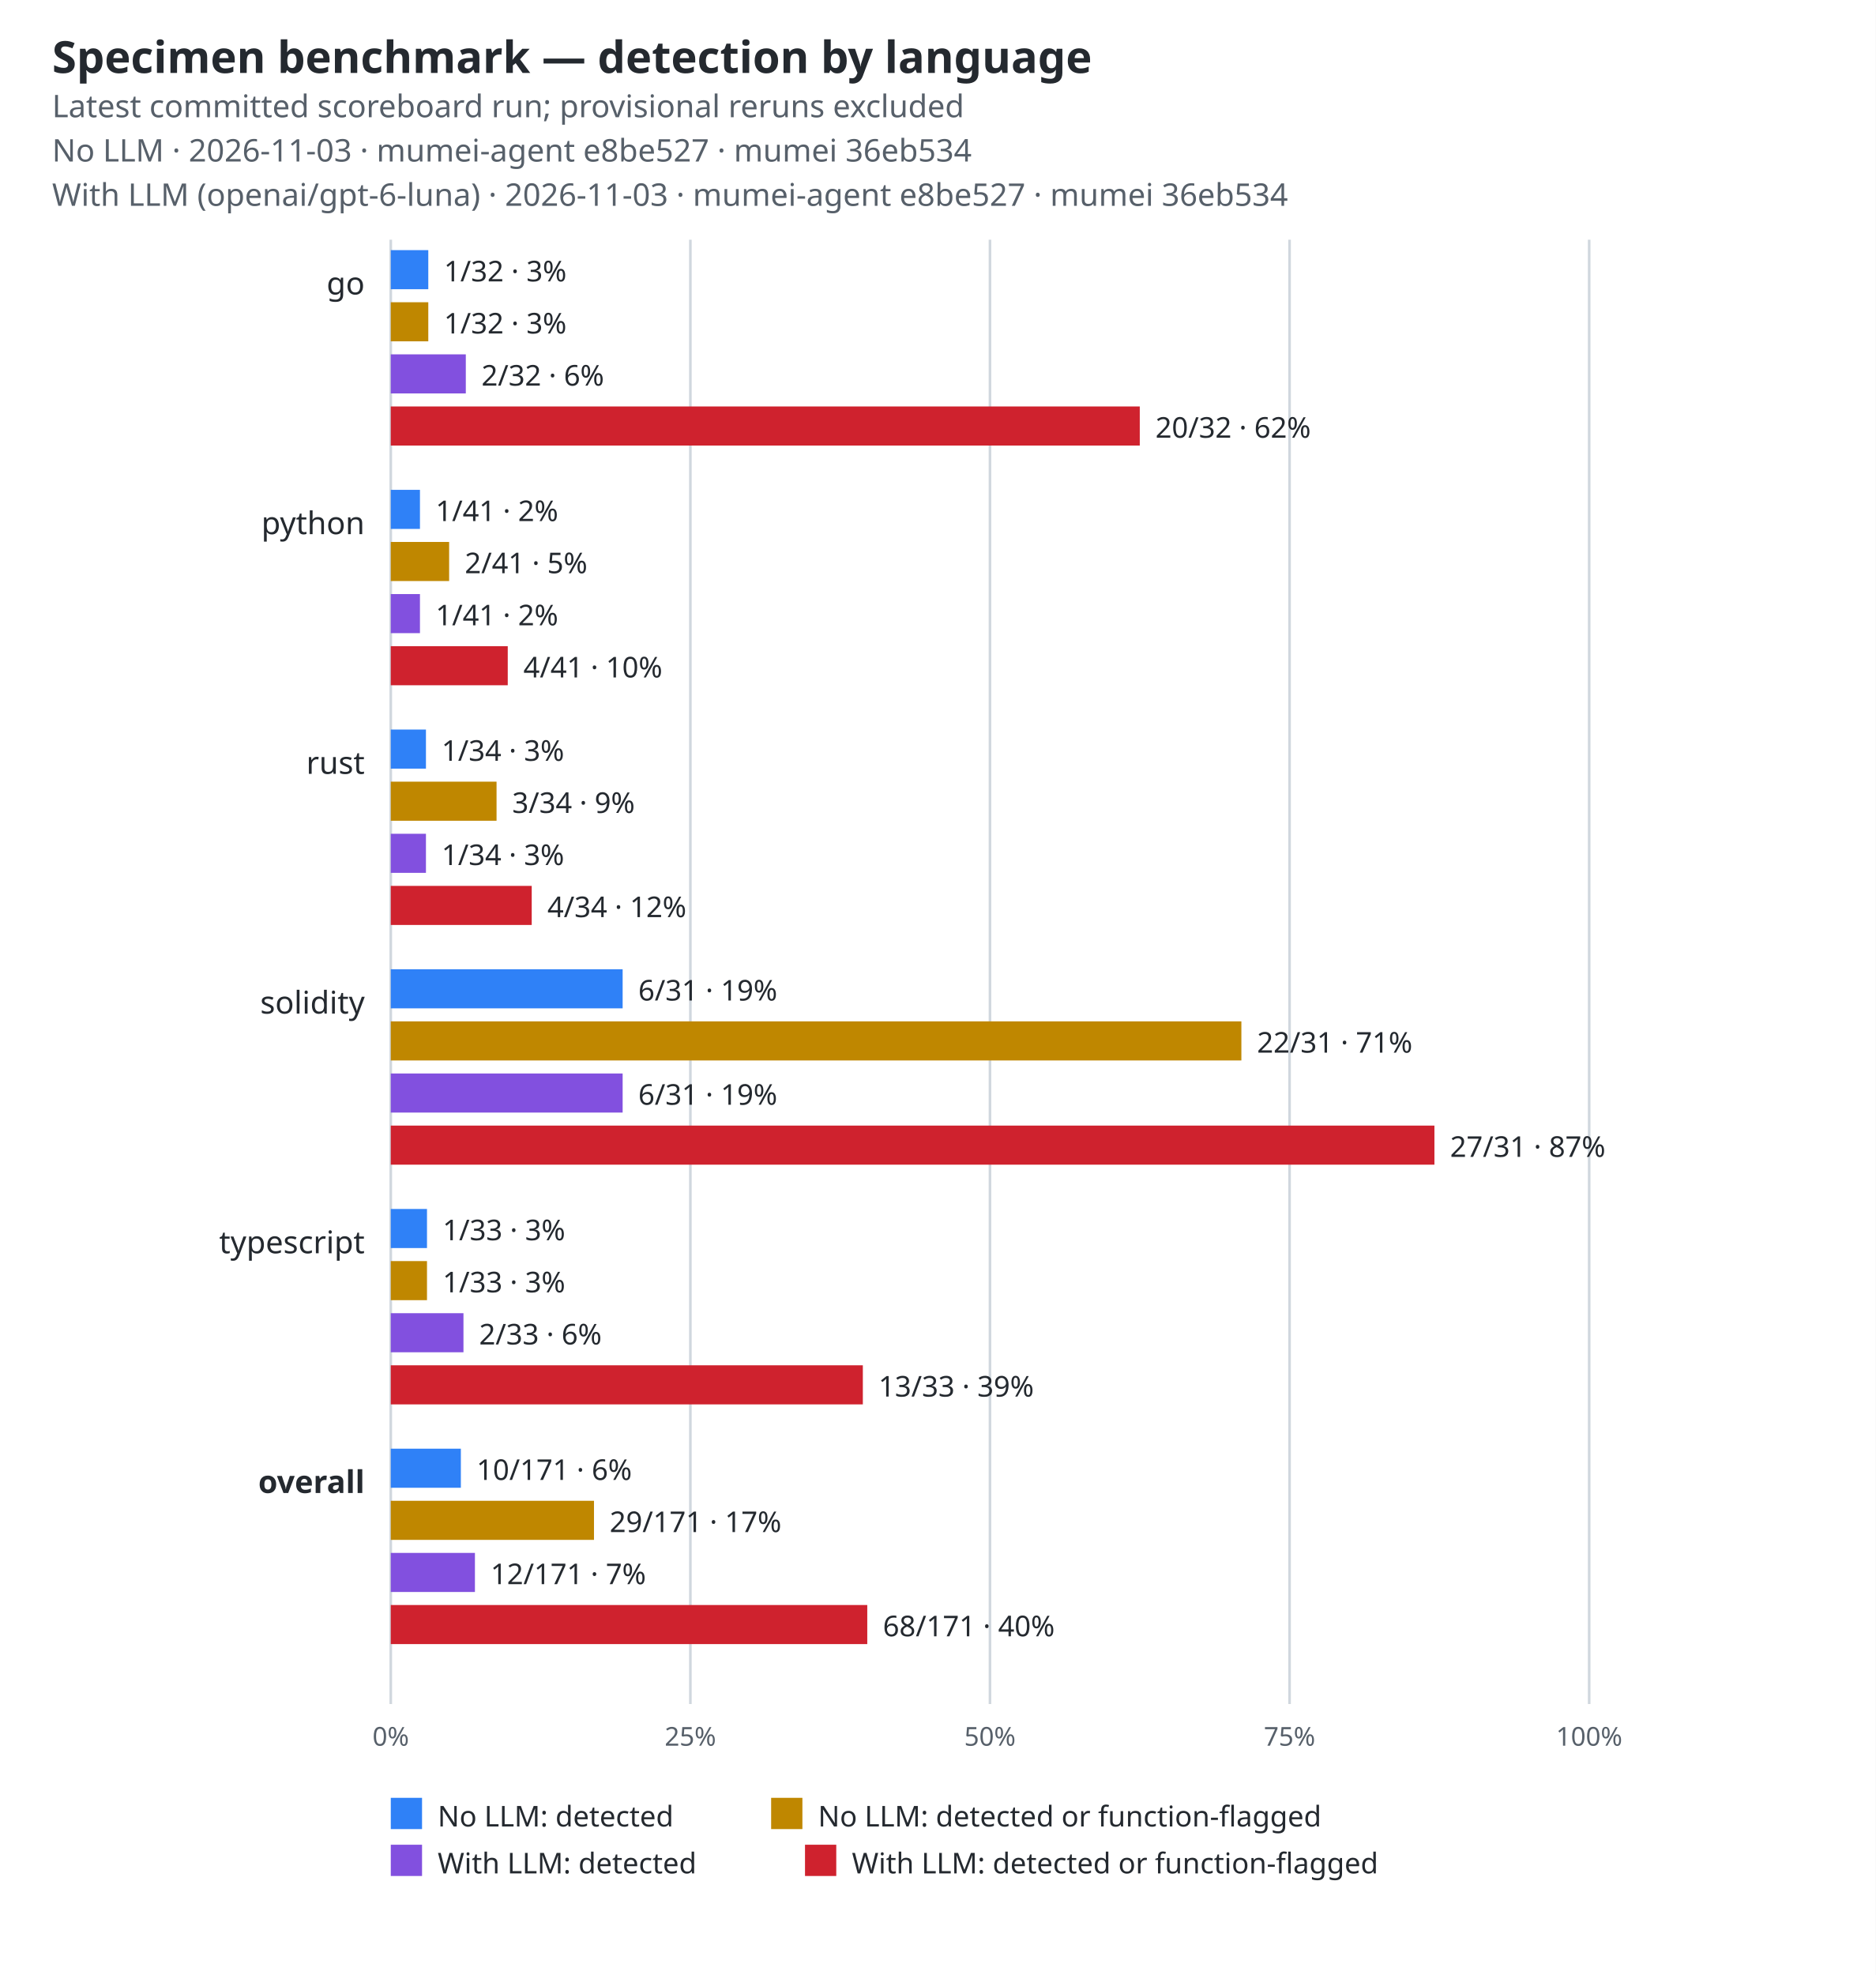
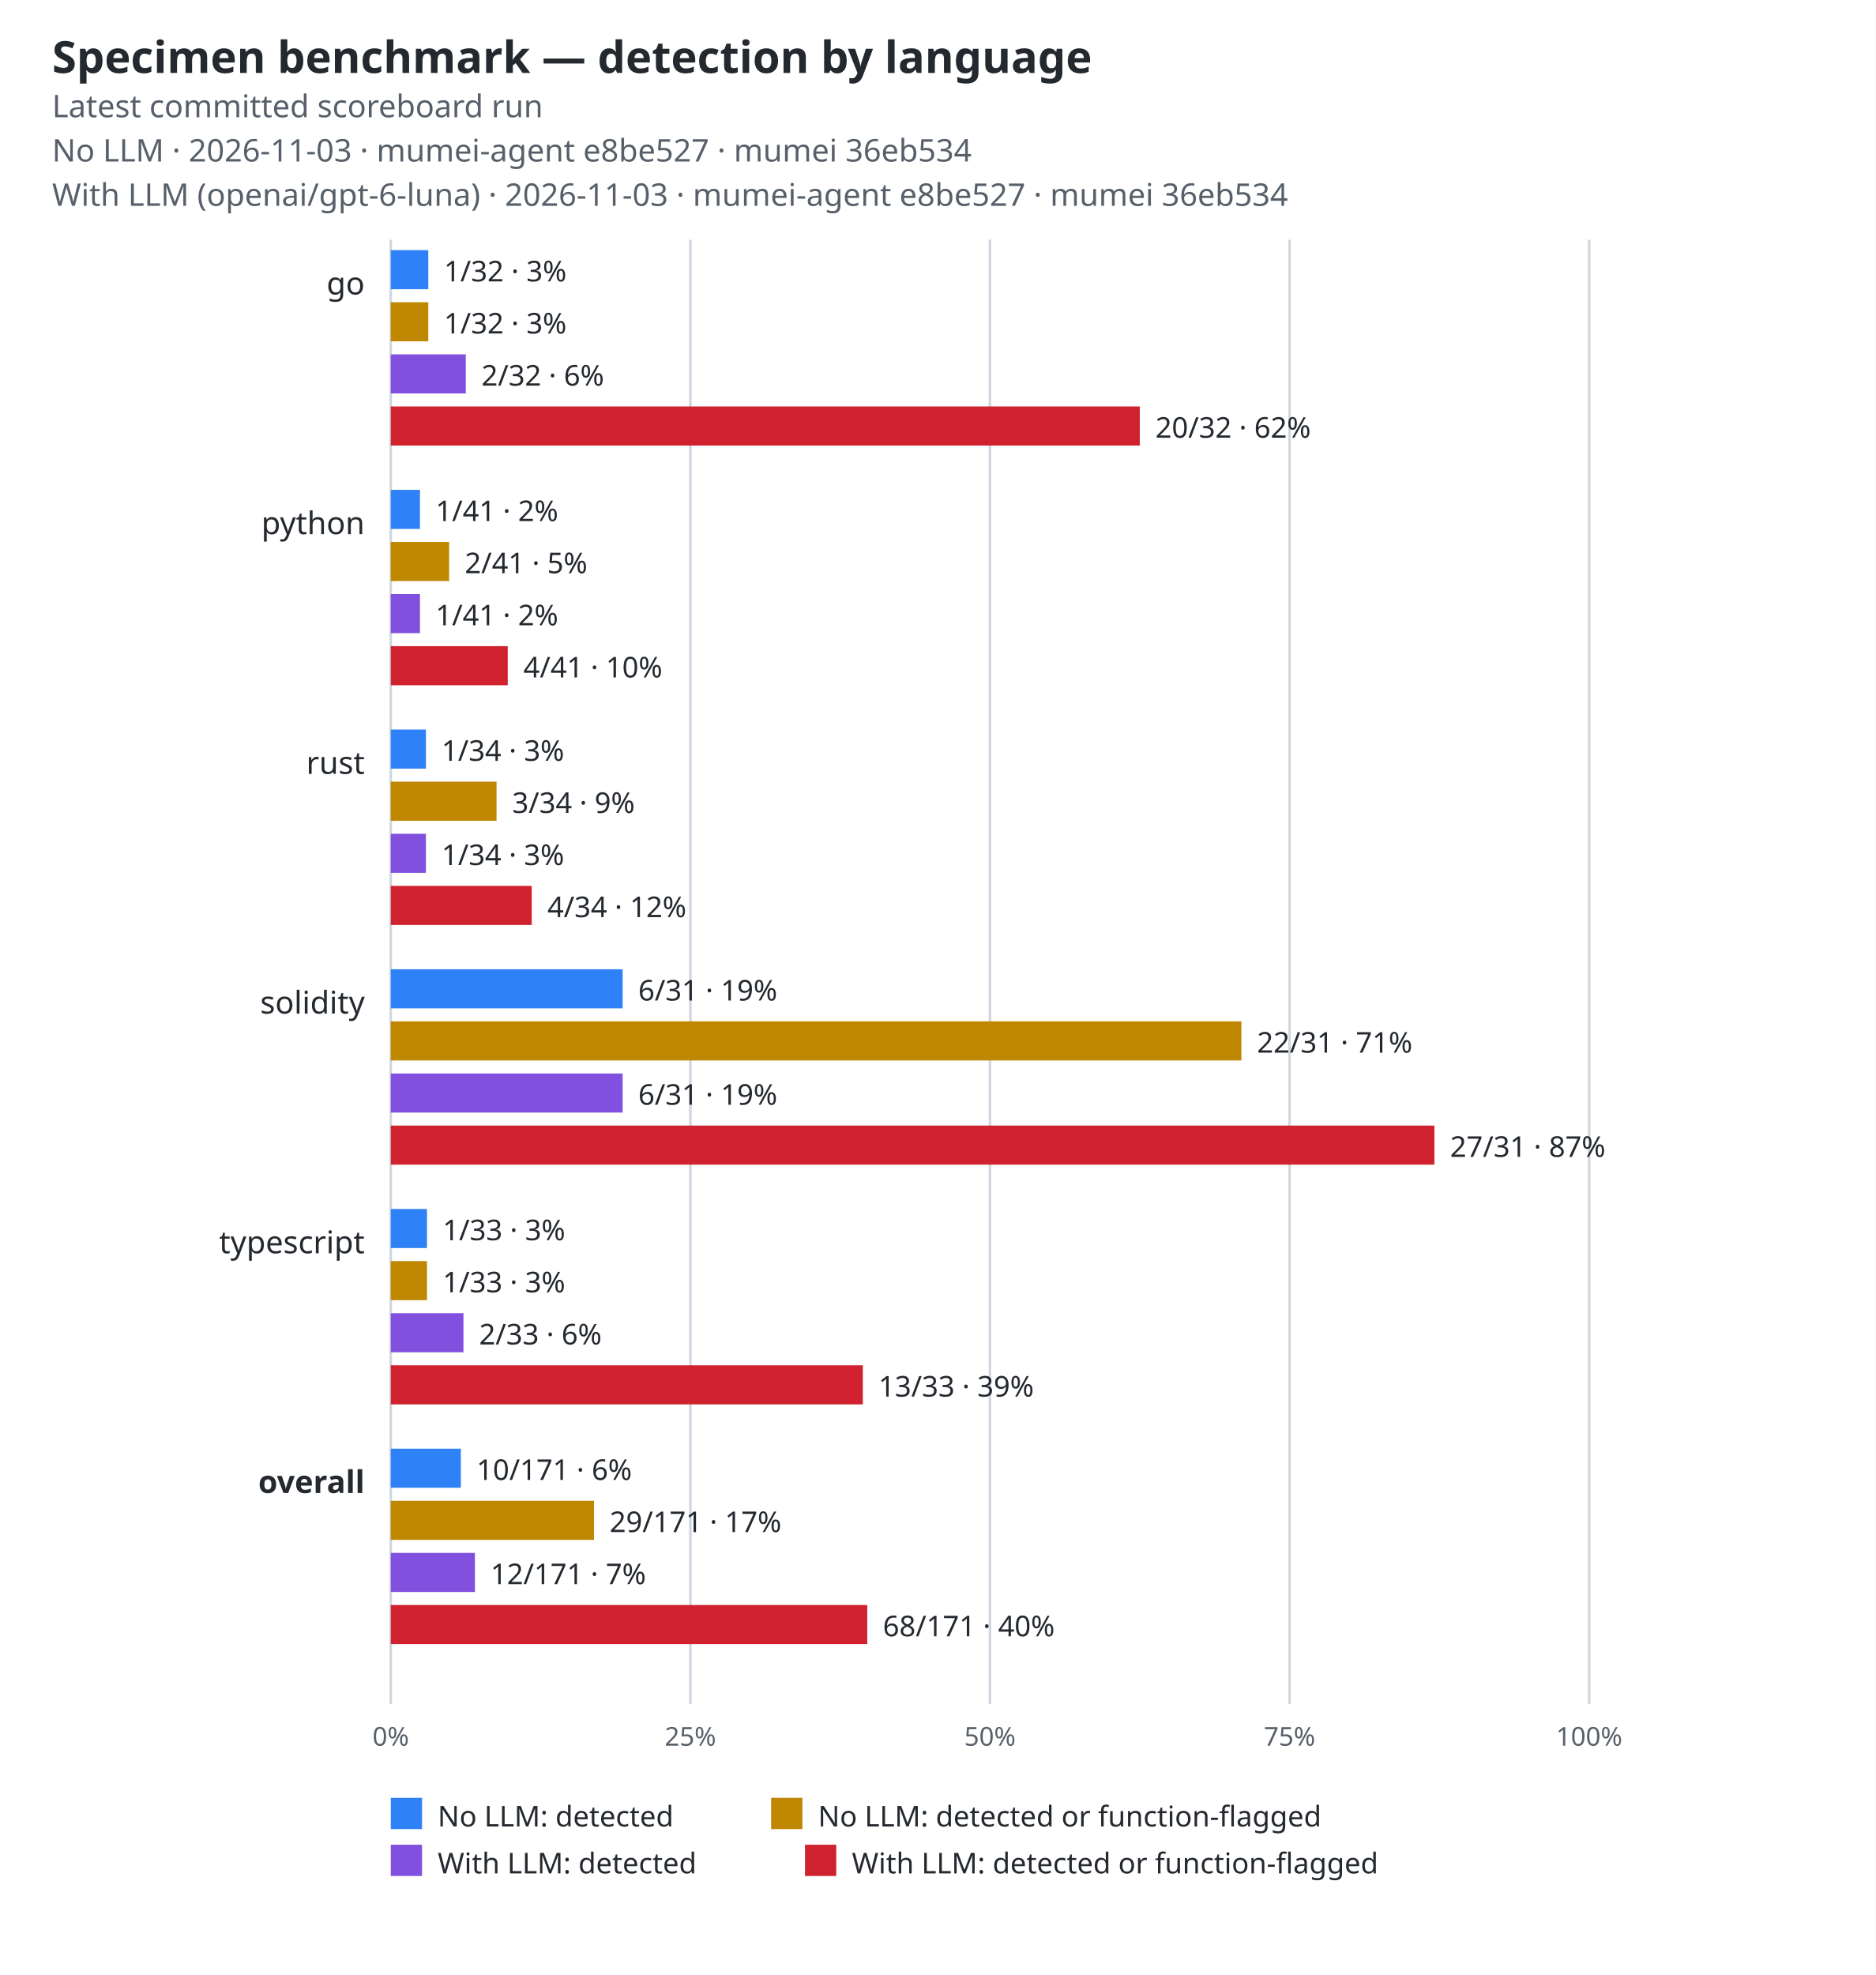
<svg xmlns="http://www.w3.org/2000/svg" viewBox="0 0 720 758" font-family="sans-serif">
  <rect width="720" height="758" fill="white" />
  <text x="20" y="28" font-size="17" font-weight="bold" fill="#24292f">Specimen benchmark — detection by language</text>
-   <text x="20" y="45" font-size="12" fill="#57606a">Latest committed scoreboard run; provisional reruns excluded</text>
+   <text x="20" y="45" font-size="12" fill="#57606a">Latest committed scoreboard run</text>
  <text x="20" y="62" font-size="12" fill="#57606a">No LLM · 2026-11-03 · mumei-agent e8be527 · mumei 36eb534</text>
  <text x="20" y="79" font-size="12" fill="#57606a">With LLM (openai/gpt-6-luna) · 2026-11-03 · mumei-agent e8be527 · mumei 36eb534</text>
  <line x1="150.0" y1="92" x2="150.0" y2="654" stroke="#d0d7de" stroke-width="1" />
  <text x="150.0" y="670" font-size="10" fill="#57606a" text-anchor="middle">0%</text>
  <line x1="265.0" y1="92" x2="265.0" y2="654" stroke="#d0d7de" stroke-width="1" />
  <text x="265.0" y="670" font-size="10" fill="#57606a" text-anchor="middle">25%</text>
  <line x1="380.0" y1="92" x2="380.0" y2="654" stroke="#d0d7de" stroke-width="1" />
  <text x="380.0" y="670" font-size="10" fill="#57606a" text-anchor="middle">50%</text>
  <line x1="495.0" y1="92" x2="495.0" y2="654" stroke="#d0d7de" stroke-width="1" />
  <text x="495.0" y="670" font-size="10" fill="#57606a" text-anchor="middle">75%</text>
  <line x1="610.0" y1="92" x2="610.0" y2="654" stroke="#d0d7de" stroke-width="1" />
  <text x="610.0" y="670" font-size="10" fill="#57606a" text-anchor="middle">100%</text>
  <text x="140" y="113" font-size="12" font-weight="normal" fill="#24292f" text-anchor="end">go</text>
  <rect x="150" y="96" width="14.4" height="15" fill="#2f81f7" />
  <text x="170.4" y="108" font-size="11" fill="#24292f">1/32 · 3%</text>
  <rect x="150" y="116" width="14.4" height="15" fill="#bf8700" />
  <text x="170.4" y="128" font-size="11" fill="#24292f">1/32 · 3%</text>
  <rect x="150" y="136" width="28.8" height="15" fill="#8250df" />
  <text x="184.8" y="148" font-size="11" fill="#24292f">2/32 · 6%</text>
  <rect x="150" y="156" width="287.5" height="15" fill="#cf222e" />
  <text x="443.5" y="168" font-size="11" fill="#24292f">20/32 · 62%</text>
  <text x="140" y="205" font-size="12" font-weight="normal" fill="#24292f" text-anchor="end">python</text>
  <rect x="150" y="188" width="11.2" height="15" fill="#2f81f7" />
  <text x="167.2" y="200" font-size="11" fill="#24292f">1/41 · 2%</text>
  <rect x="150" y="208" width="22.4" height="15" fill="#bf8700" />
  <text x="178.4" y="220" font-size="11" fill="#24292f">2/41 · 5%</text>
  <rect x="150" y="228" width="11.2" height="15" fill="#8250df" />
  <text x="167.2" y="240" font-size="11" fill="#24292f">1/41 · 2%</text>
  <rect x="150" y="248" width="44.9" height="15" fill="#cf222e" />
  <text x="200.9" y="260" font-size="11" fill="#24292f">4/41 · 10%</text>
  <text x="140" y="297" font-size="12" font-weight="normal" fill="#24292f" text-anchor="end">rust</text>
  <rect x="150" y="280" width="13.5" height="15" fill="#2f81f7" />
  <text x="169.5" y="292" font-size="11" fill="#24292f">1/34 · 3%</text>
  <rect x="150" y="300" width="40.6" height="15" fill="#bf8700" />
  <text x="196.6" y="312" font-size="11" fill="#24292f">3/34 · 9%</text>
  <rect x="150" y="320" width="13.5" height="15" fill="#8250df" />
  <text x="169.5" y="332" font-size="11" fill="#24292f">1/34 · 3%</text>
  <rect x="150" y="340" width="54.1" height="15" fill="#cf222e" />
  <text x="210.1" y="352" font-size="11" fill="#24292f">4/34 · 12%</text>
  <text x="140" y="389" font-size="12" font-weight="normal" fill="#24292f" text-anchor="end">solidity</text>
  <rect x="150" y="372" width="89.0" height="15" fill="#2f81f7" />
  <text x="245.0" y="384" font-size="11" fill="#24292f">6/31 · 19%</text>
  <rect x="150" y="392" width="326.5" height="15" fill="#bf8700" />
  <text x="482.5" y="404" font-size="11" fill="#24292f">22/31 · 71%</text>
  <rect x="150" y="412" width="89.0" height="15" fill="#8250df" />
  <text x="245.0" y="424" font-size="11" fill="#24292f">6/31 · 19%</text>
  <rect x="150" y="432" width="400.6" height="15" fill="#cf222e" />
  <text x="556.6" y="444" font-size="11" fill="#24292f">27/31 · 87%</text>
  <text x="140" y="481" font-size="12" font-weight="normal" fill="#24292f" text-anchor="end">typescript</text>
  <rect x="150" y="464" width="13.9" height="15" fill="#2f81f7" />
  <text x="169.9" y="476" font-size="11" fill="#24292f">1/33 · 3%</text>
  <rect x="150" y="484" width="13.9" height="15" fill="#bf8700" />
  <text x="169.9" y="496" font-size="11" fill="#24292f">1/33 · 3%</text>
  <rect x="150" y="504" width="27.9" height="15" fill="#8250df" />
  <text x="183.9" y="516" font-size="11" fill="#24292f">2/33 · 6%</text>
  <rect x="150" y="524" width="181.2" height="15" fill="#cf222e" />
  <text x="337.2" y="536" font-size="11" fill="#24292f">13/33 · 39%</text>
  <text x="140" y="573" font-size="12" font-weight="bold" fill="#24292f" text-anchor="end">overall</text>
  <rect x="150" y="556" width="26.9" height="15" fill="#2f81f7" />
  <text x="182.9" y="568" font-size="11" fill="#24292f">10/171 · 6%</text>
  <rect x="150" y="576" width="78.0" height="15" fill="#bf8700" />
  <text x="234.0" y="588" font-size="11" fill="#24292f">29/171 · 17%</text>
  <rect x="150" y="596" width="32.3" height="15" fill="#8250df" />
  <text x="188.3" y="608" font-size="11" fill="#24292f">12/171 · 7%</text>
  <rect x="150" y="616" width="182.9" height="15" fill="#cf222e" />
  <text x="338.9" y="628" font-size="11" fill="#24292f">68/171 · 40%</text>
  <rect x="150" y="690" width="12" height="12" fill="#2f81f7" />
  <text x="168" y="701" font-size="11" fill="#24292f">No LLM: detected</text>
  <rect x="296" y="690" width="12" height="12" fill="#bf8700" />
  <text x="314" y="701" font-size="11" fill="#24292f">No LLM: detected or function-flagged</text>
  <rect x="150" y="708" width="12" height="12" fill="#8250df" />
  <text x="168" y="719" font-size="11" fill="#24292f">With LLM: detected</text>
  <rect x="309" y="708" width="12" height="12" fill="#cf222e" />
  <text x="327" y="719" font-size="11" fill="#24292f">With LLM: detected or function-flagged</text>
</svg>
